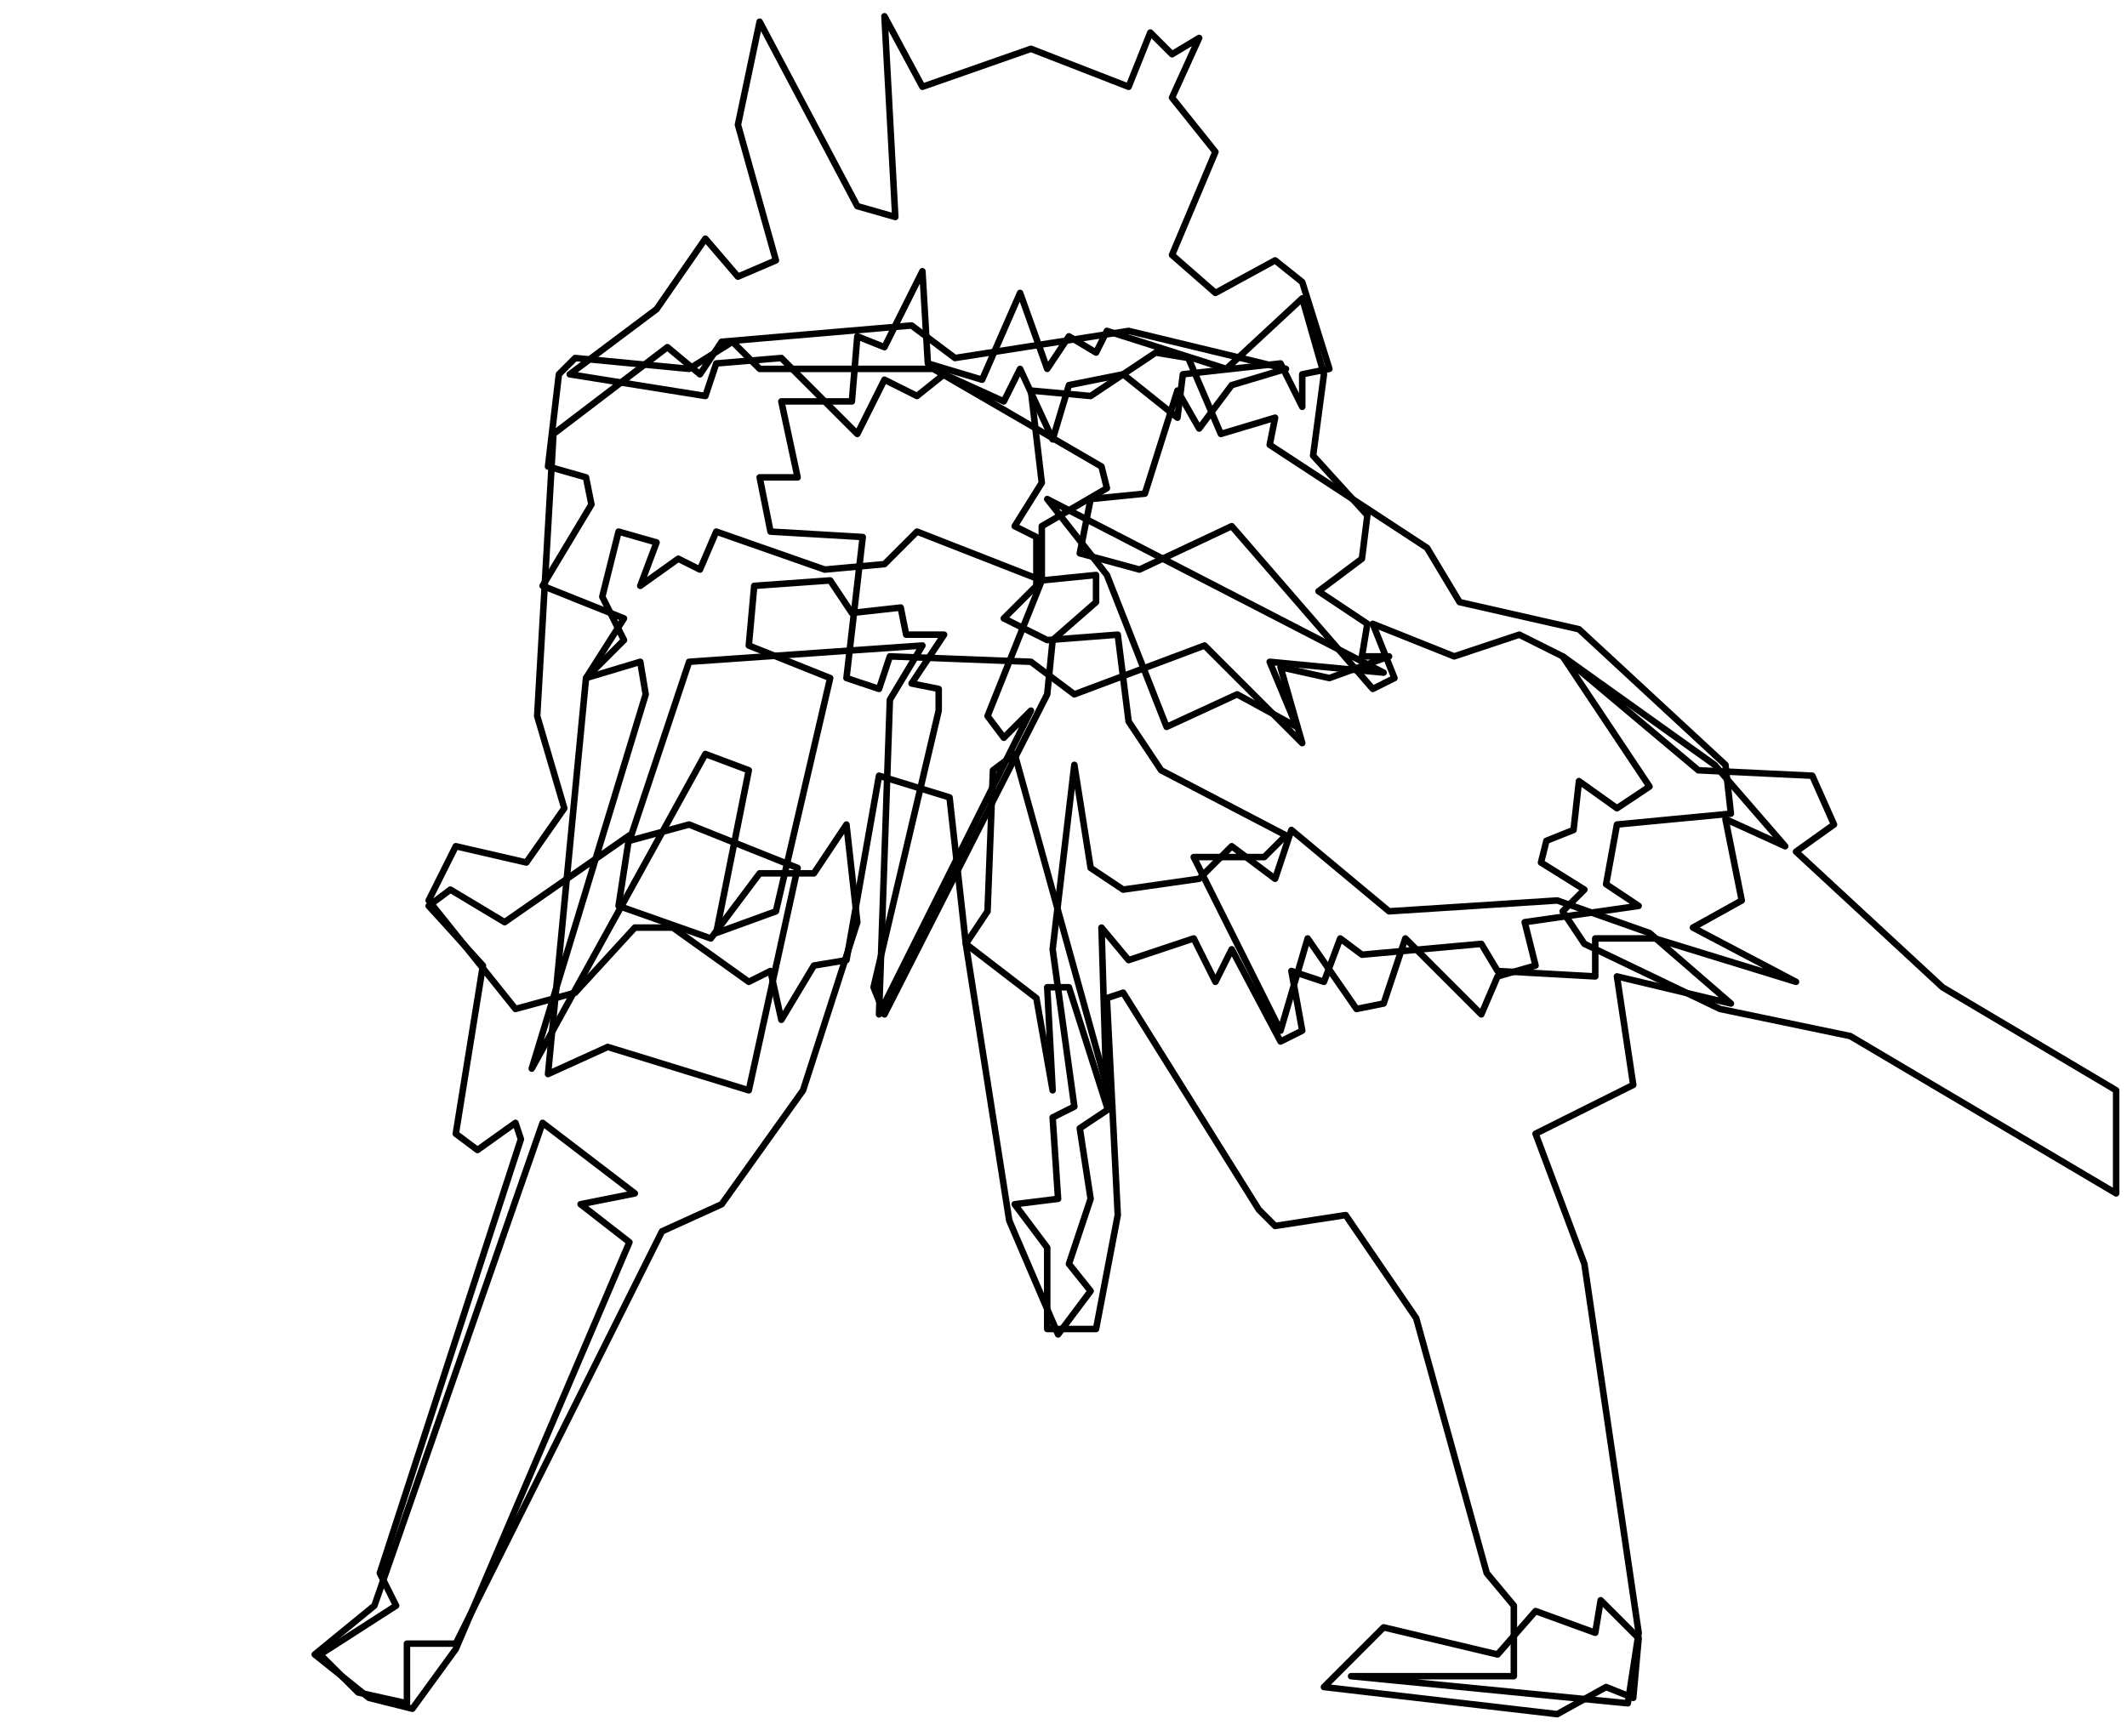
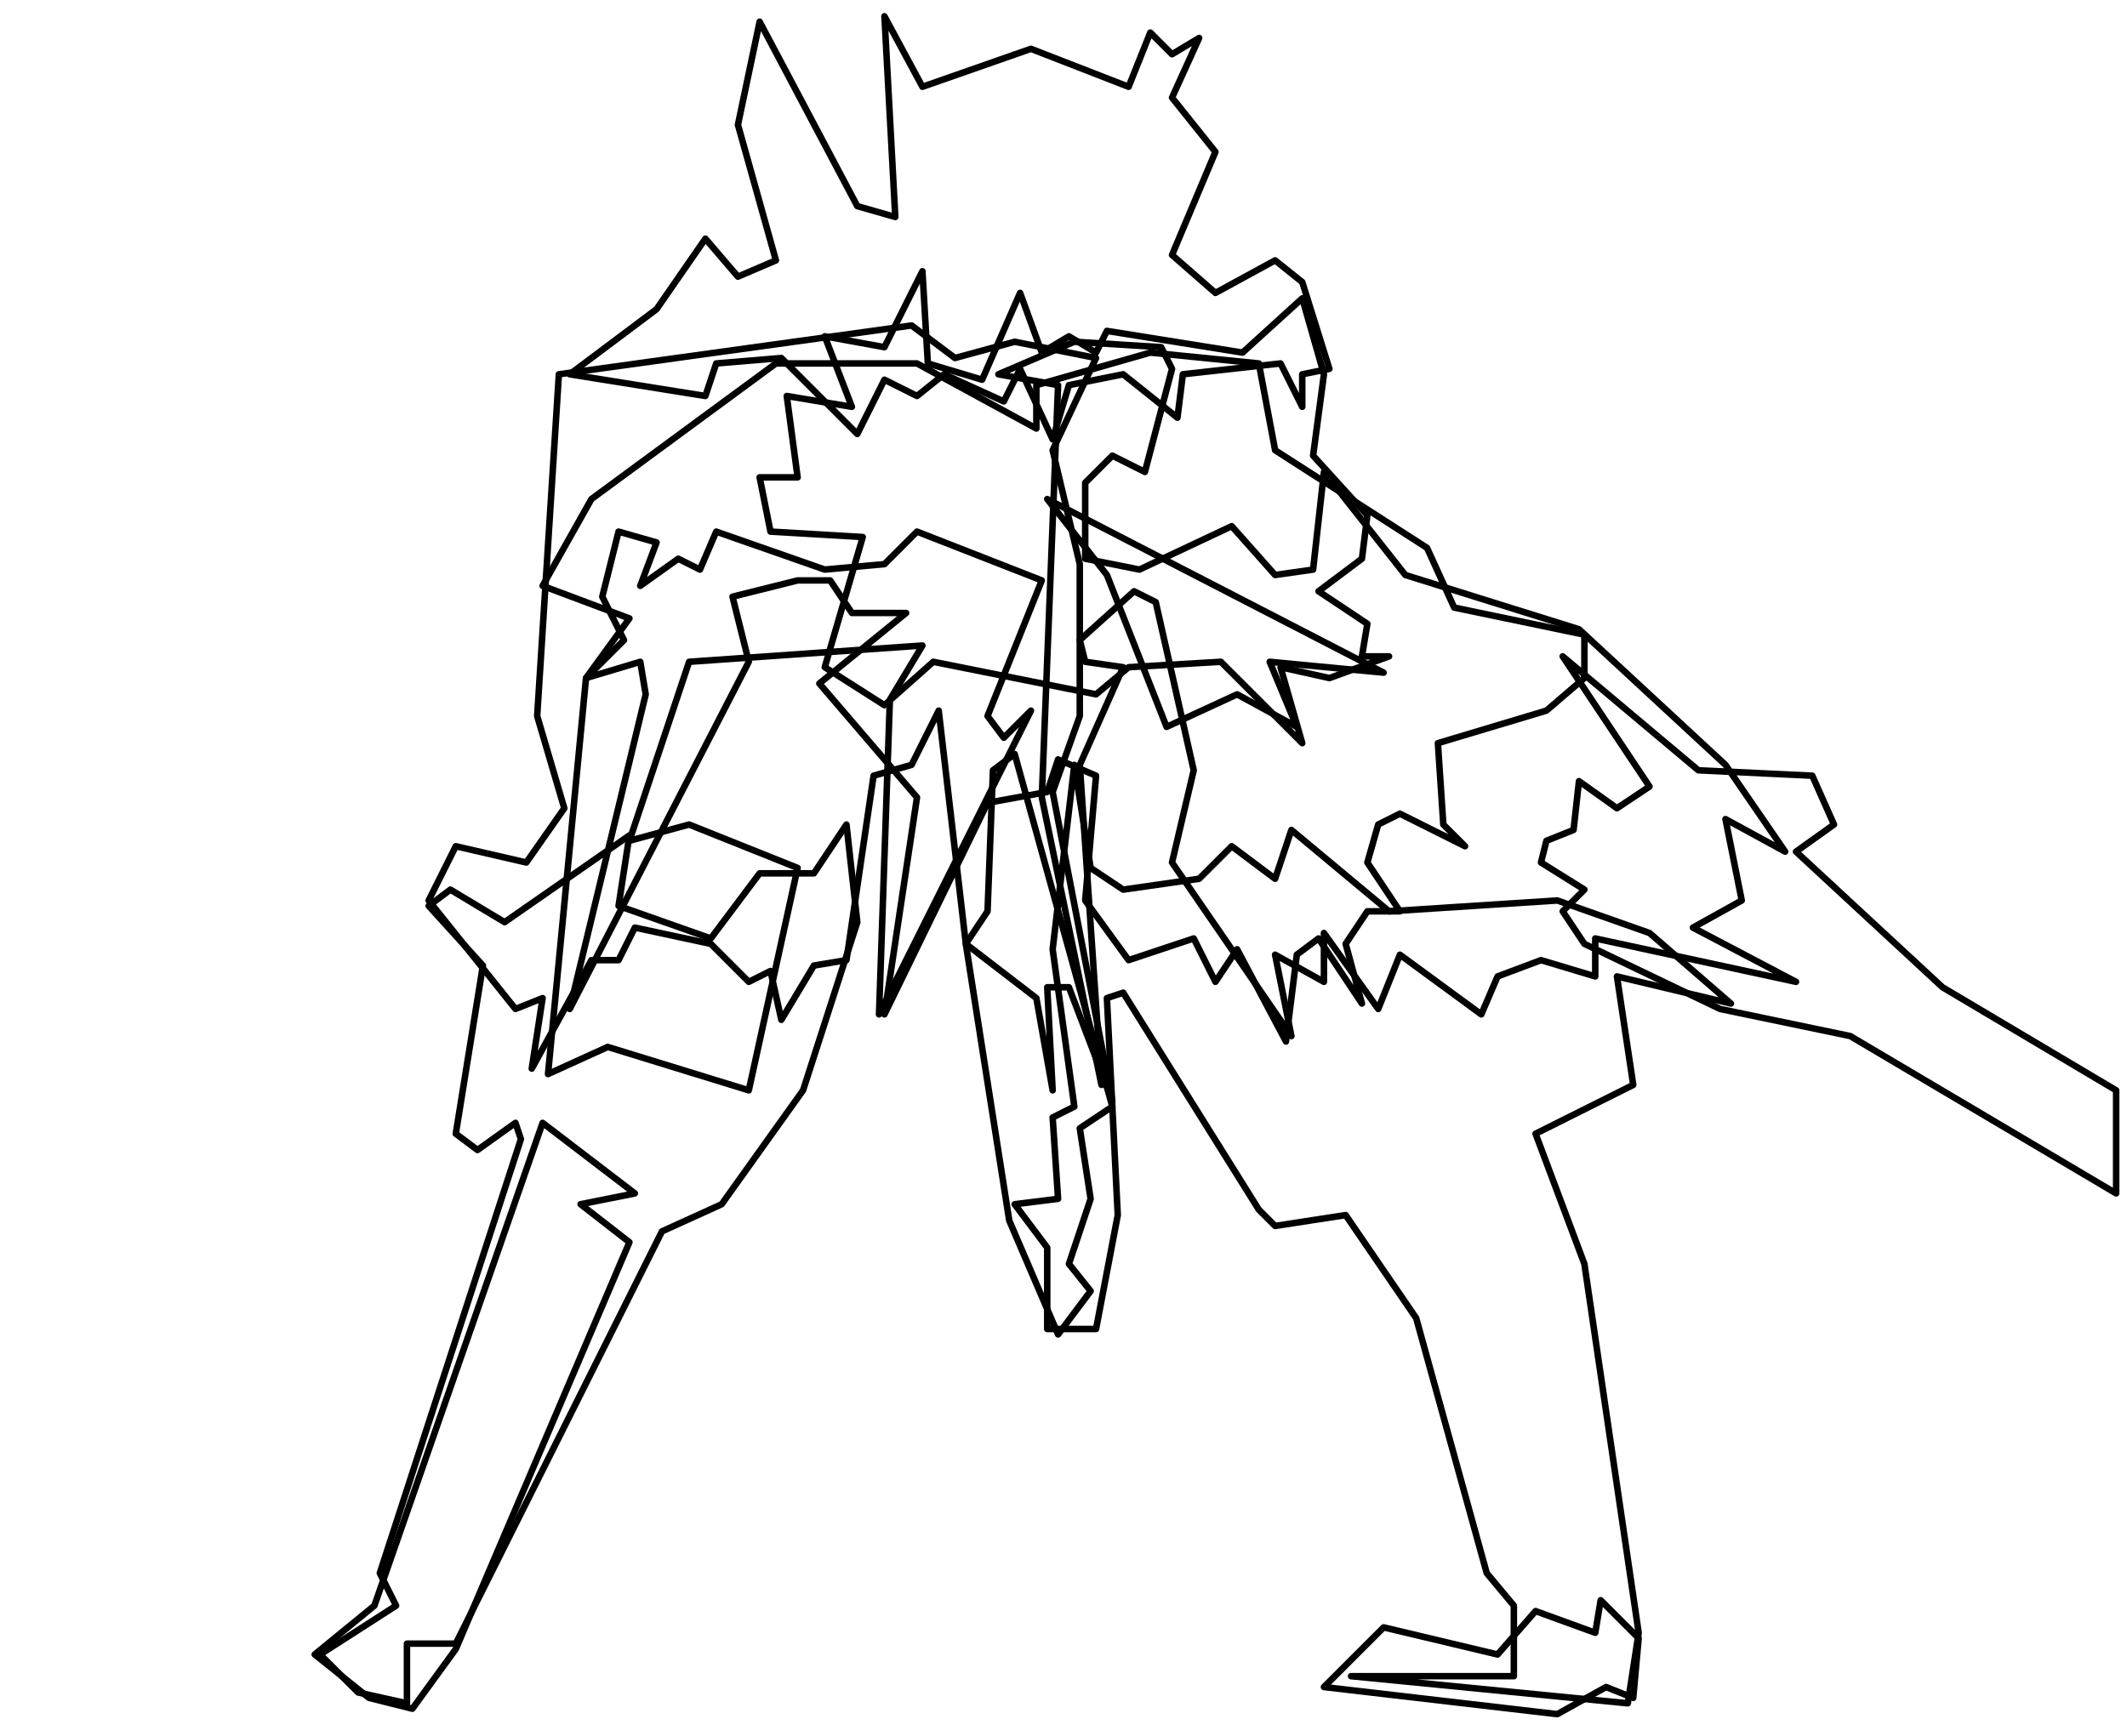
<svg xmlns="http://www.w3.org/2000/svg" viewBox="0 0 392 320" fill="none" stroke="currentColor" stroke-width="1.2" stroke-linejoin="round">
-   <path id="dz-arm-r" d="M135 63L140 68L172 68L203 86L204 90L192 97L192 107L202 106L202 111L194 118L193 128L163 187L161 182L173 131L173 127L168 126L174 117L167 117L166 112L157 113L153 107L139 108L138 119L153 125L143 168L132 172L138 142L130 139L98 197L119 128L118 122L108 125L115 114L100 108L109 93L108 88L101 86L103 69L106 66L127 68L135 63Z" />
-   <path id="dz-arm-l" d="M213 65L219 66L225 80L235 77L234 82L263 101L269 111L291 116L318 141L319 150L298 152L296 163L302 167L281 170L283 178L276 180L273 187L259 173L255 185L250 186L241 173L236 190L220 158L233 158L237 154L214 142L208 133L206 117L193 118L185 114L191 108L191 99L187 97L192 89L190 72L201 73L213 65Z" />
-   <path id="dz-chest" d="M170 50L171 67L181 70L188 54L193 68L197 62L202 65L204 61L226 68L240 55L244 69L242 84L252 95L251 103L243 109L252 115L251 121L256 121L245 125L236 123L240 137L222 119L198 128L190 122L164 121L162 127L156 125L159 99L142 98L140 88L147 88L144 74L157 74L158 62L163 64L170 50Z" />
+   <path id="dz-body" d="M212 65L232 67L235 83L263 101L268 112L292 117L292 125L285 131L265 137L266 152L270 156L258 150L254 152L252 159L258 168L252 168L248 174L251 185L243 173L239 176L237 192L228 175L224 181L220 173L208 177L200 166L202 143L195 140L193 146L182 148L163 187L169 147L151 126L167 113L157 113L153 107L147 107L135 110L138 122L105 186L119 128L118 122L108 125L116 114L100 108L109 92L143 67L169 67L191 79L191 71L212 65Z" />
+   <path id="dz-chest" d="M170 50L171 67L181 70L188 54L192 65L197 62L202 65L204 61L229 65L240 55L244 69L242 84L252 95L251 103L243 109L252 115L251 121L256 121L245 125L236 123L240 137L225 122L208 123L202 128L172 122L163 130L152 123L159 99L142 98L140 88L147 88L145 73L157 75L152 62L163 64L170 50Z" />
  <path id="dz-leg-l" d="M198 141L201 160L207 164L221 162L227 156L235 162L238 153L256 168L287 166L304 172L319 185L298 180L301 200L283 209L292 233L302 301L300 314L249 309L279 309L279 296L274 290L261 243L248 224L235 226L232 223L207 183L204 184L206 224L202 245L193 245L193 230L187 222L195 221L194 206L198 204L194 175L198 141Z" />
+   <path id="dz-arm-l" d="M198 63L214 64L216 68L211 87L205 84L200 89L200 103L210 105L227 97L235 106L242 105L244 87L259 106L291 116L318 141L329 157L318 151L321 166L312 171L331 181L294 173L294 180L284 177L276 180L273 187L258 176L254 186L244 172L244 181L235 176L238 191L216 159L220 142L213 111L209 109L199 118L200 122L207 123L199 141L203 200L192 147L195 71L184 69L198 63Z" />
  <path id="dz-head" d="M163 3L170 16L190 9L208 16L212 6L216 10L221 7L216 18L224 28L216 47L224 54L235 48L240 52L245 68L240 69L240 75L236 67L218 69L217 77L207 69L197 71L194 81L188 68L185 74L174 69L169 73L163 70L158 80L144 66L132 67L130 73L105 69L121 57L130 44L136 51L143 48L136 23L140 4L158 38L165 40L163 3Z" />
  <path id="dz-weapon" d="M193 92L255 124L234 122L239 134L228 128L215 134L204 106L193 92ZM114 98L121 100L118 108L125 103L129 105L132 98L152 105L163 104L169 98L192 107L182 132L185 136L190 131L162 187L164 129L170 119L127 122L116 155L127 152L147 160L138 201L112 193L101 198L108 125L115 118L111 110L114 98ZM288 121L313 142L334 143L338 152L331 157L358 182L390 201L390 220L341 191L317 186L292 174L288 168L292 164L284 159L285 155L290 153L291 144L298 149L304 145L288 121ZM100 207L117 220L107 222L116 229L84 304L76 315L68 313L58 305L69 296L100 207ZM295 295L302 302L301 313L296 311L287 316L244 311L255 300L276 305L283 297L294 301L295 295Z" />
-   <path id="dz-body" d="M168 60L176 66L208 61L237 68L227 71L221 79L217 72L211 91L201 92L199 102L210 105L227 97L253 127L257 125L253 115L268 121L280 117L288 121L316 141L329 156L318 151L321 166L312 171L331 181L305 173L294 173L294 180L276 179L273 174L251 176L247 173L244 181L238 179L240 190L236 192L227 175L224 181L220 173L208 177L203 171L204 204L197 182L193 182L194 201L191 184L178 174L175 147L162 143L156 177L150 178L144 188L142 179L138 181L124 171L117 171L106 183L95 186L79 166L84 156L97 159L104 149L99 132L102 80L123 64L129 69L133 63L168 60Z" />
+   <path id="dz-arm-r" d="M168 60L176 66L187 63L202 66L194 83L199 104L199 132L194 146L205 203L197 182L193 182L194 201L191 184L178 174L173 131L168 141L161 143L156 177L150 178L144 188L142 179L138 181L131 174L117 171L114 177L109 177L98 197L100 184L95 186L79 166L84 156L97 159L104 149L99 132L103 69L168 60Z" />
  <path id="dz-leg-r" d="M187 139L205 204L199 208L201 221L197 233L201 238L195 246L186 225L178 174L182 168L183 142L187 139ZM156 152L158 170L148 201L133 222L122 227L84 303L75 303L75 314L66 312L59 305L73 296L70 290L96 210L95 207L88 212L84 209L89 178L79 167L83 164L93 170L116 154L114 167L131 173L140 161L150 161L156 152Z" />
</svg>
